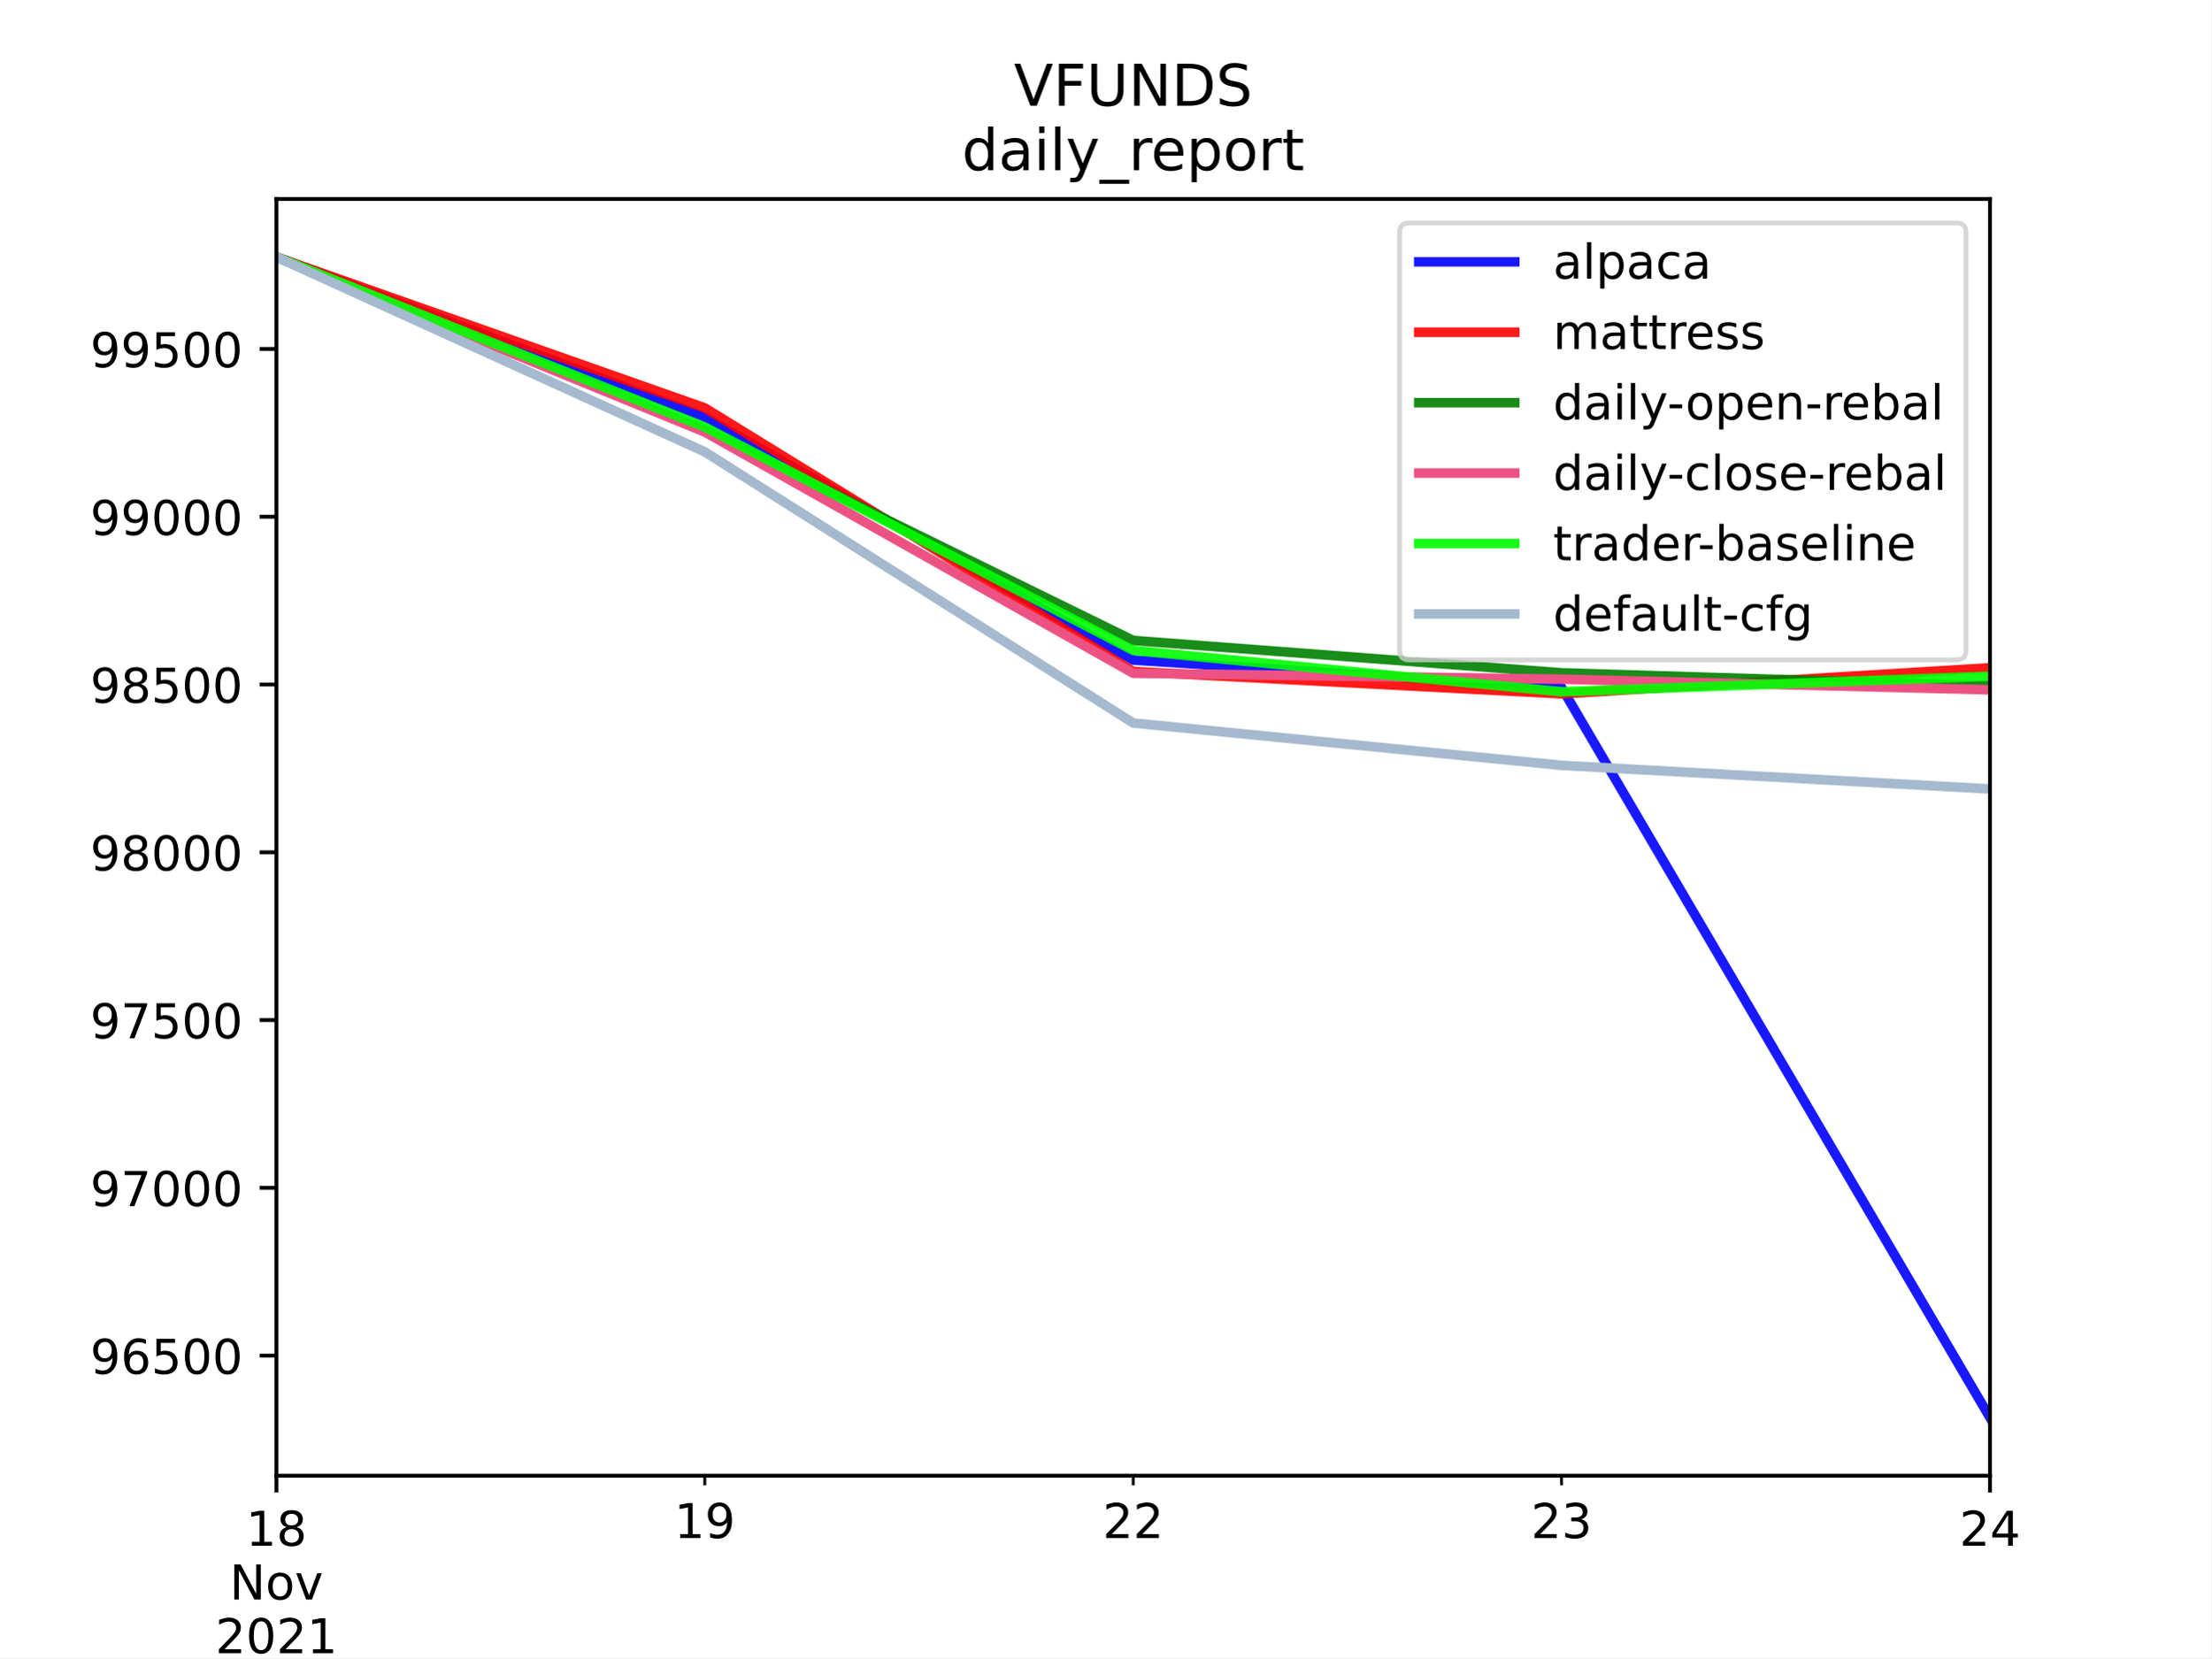
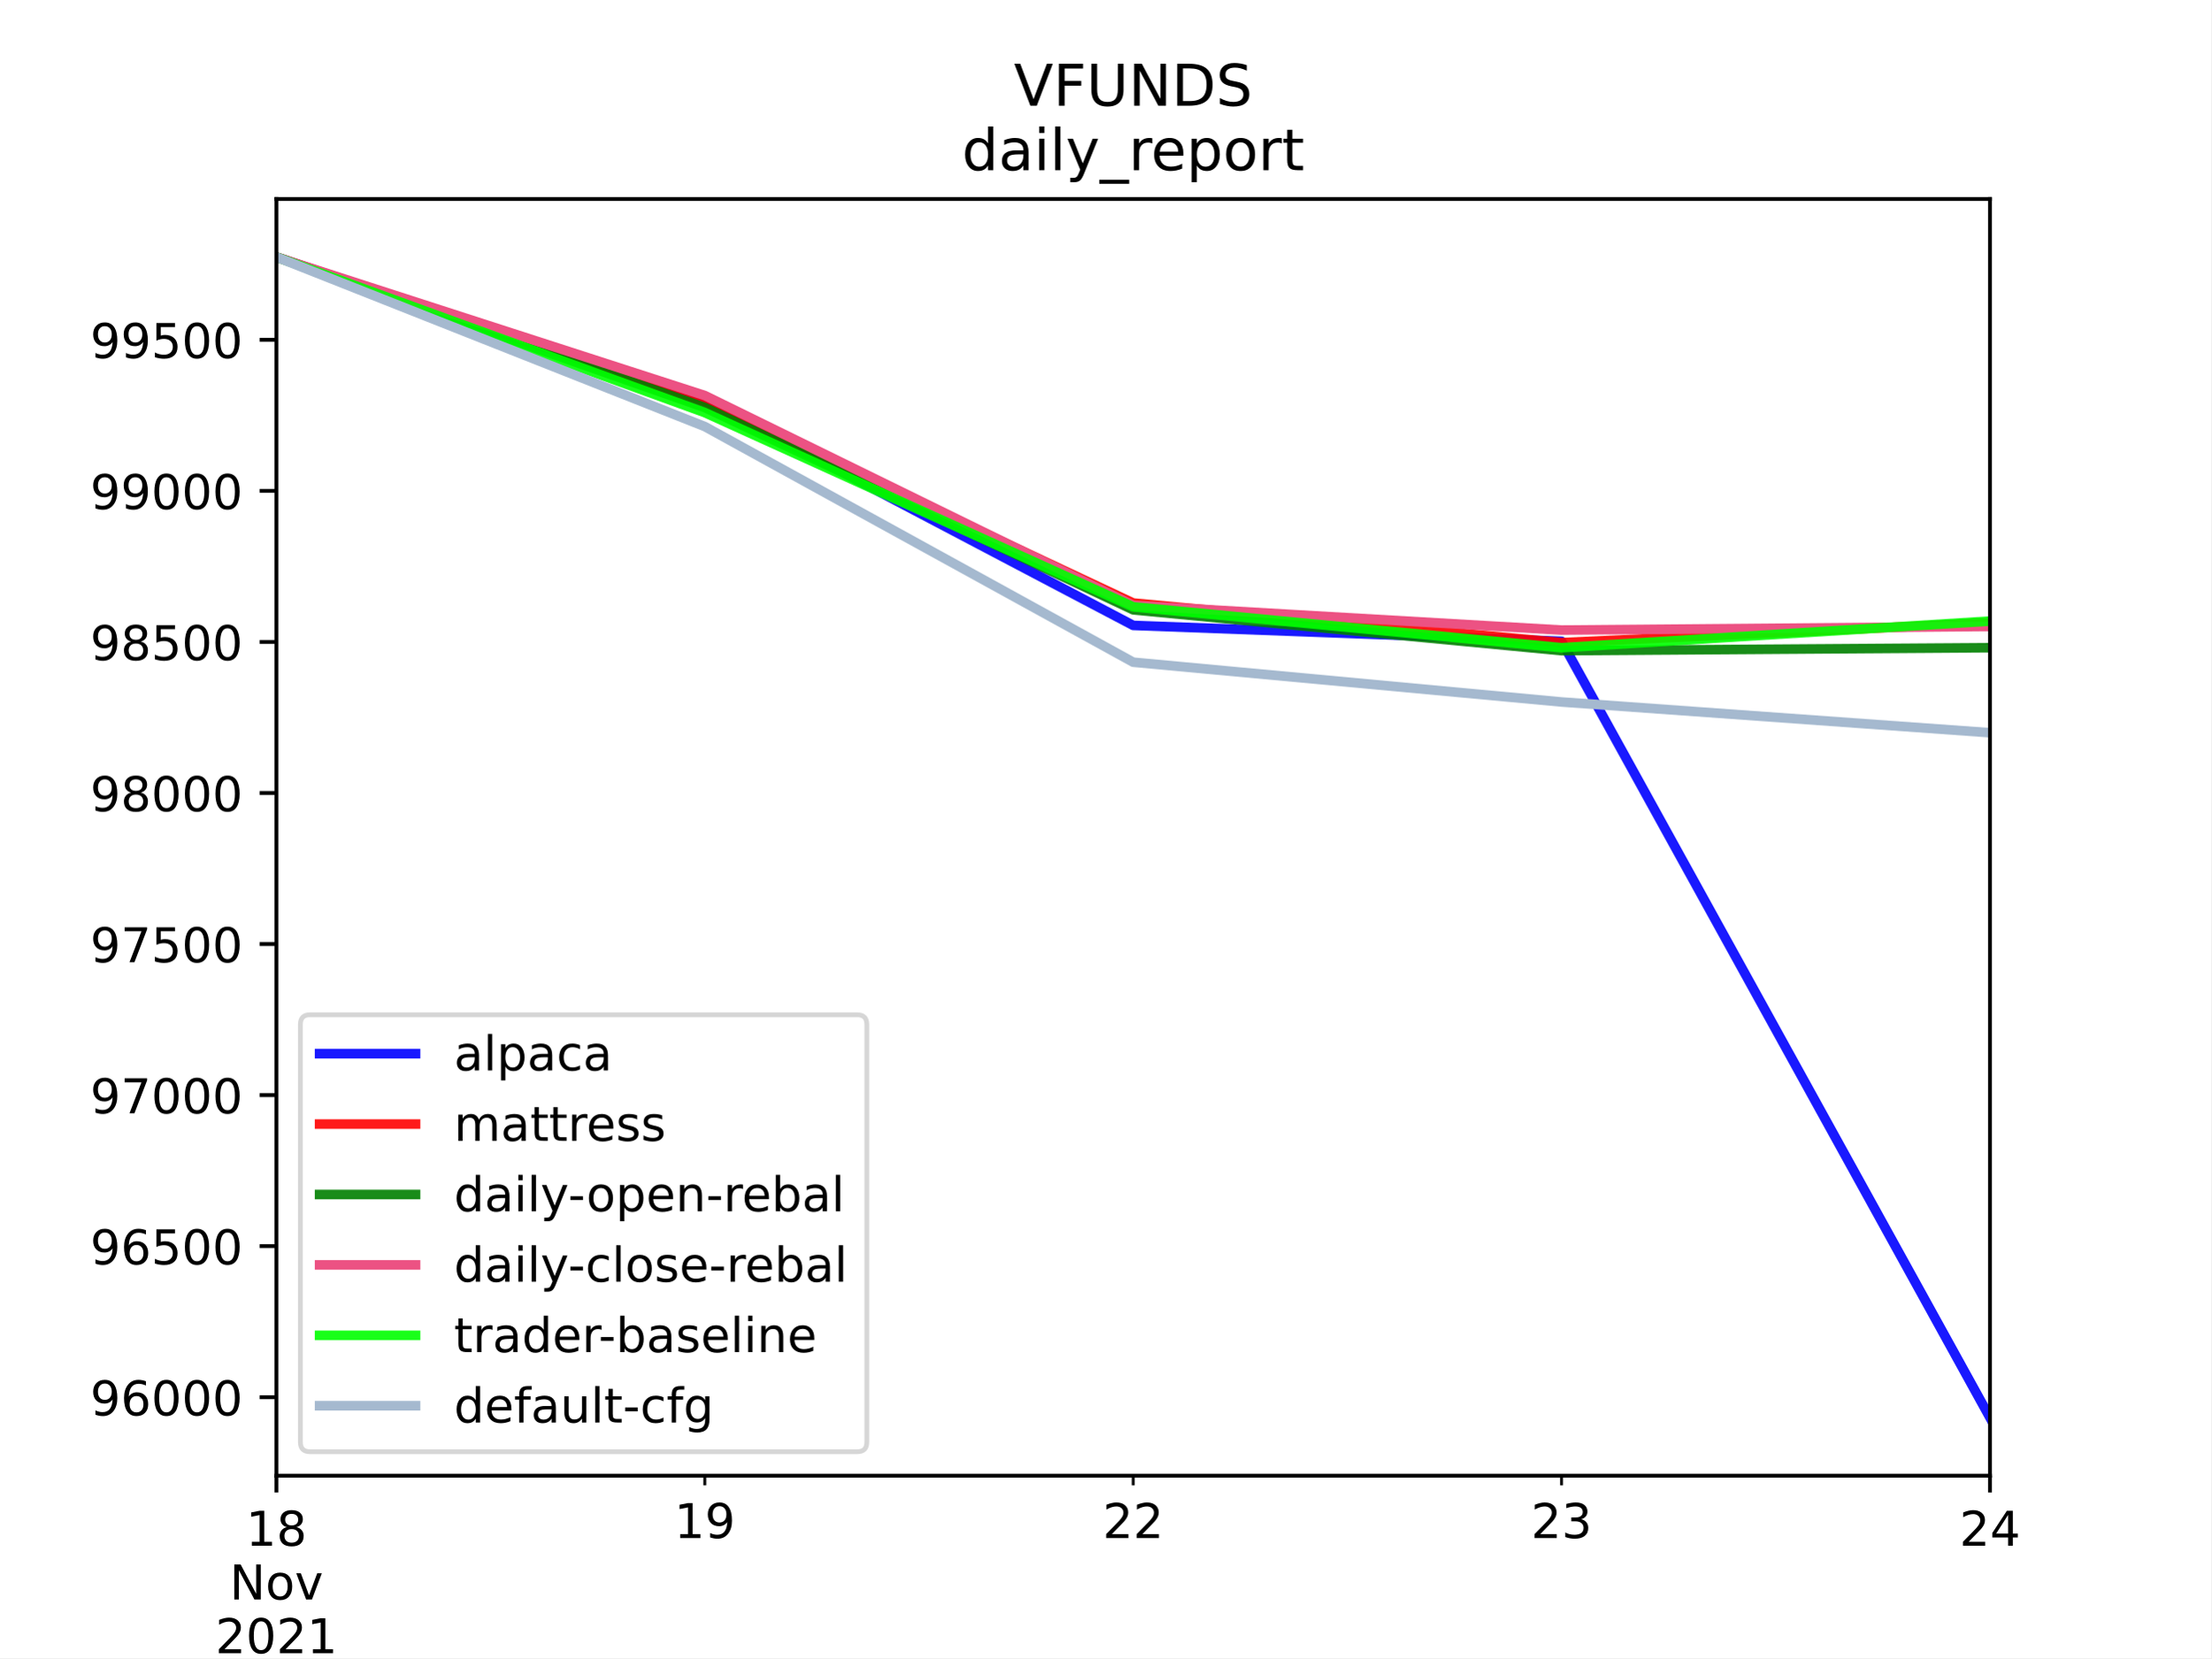
<svg xmlns="http://www.w3.org/2000/svg" xmlns:xlink="http://www.w3.org/1999/xlink" height="345.6pt" version="1.1" viewBox="0 0 460.8 345.6" width="460.8pt">
  <defs>
    <style type="text/css">*{stroke-linecap:butt;stroke-linejoin:round;}</style>
  </defs>
  <g id="figure_1">
    <g id="patch_1">
      <path d="M 0 345.6  L 460.8 345.6  L 460.8 0  L 0 0  z " style="fill:#ffffff;" />
    </g>
    <g id="axes_1">
      <g id="patch_2">
        <path d="M 57.6 307.584  L 414.72 307.584  L 414.72 41.472  L 57.6 41.472  z " style="fill:#ffffff;" />
      </g>
      <g id="matplotlib.axis_1">
        <g id="xtick_1">
          <g id="line2d_1">
            <defs>
-               <path d="M 0 0  L 0 3.5  " id="md83b9f3870" style="stroke:#000000;stroke-width:0.8;" />
-             </defs>
-             <g>
-               <use style="stroke:#000000;stroke-width:0.8;" x="57.6" xlink:href="#md83b9f3870" y="307.584" />
+               <path d="M 0 0  L 0 3.5  " id="m20bbe6a590" style="stroke:#000000;stroke-width:0.8;" />
+             </defs>
+             <g>
+               <use style="stroke:#000000;stroke-width:0.8;" x="57.6" xlink:href="#m20bbe6a590" y="307.584" />
            </g>
          </g>
          <g id="text_1">
            <g transform="translate(51.2375 322.1824)scale(0.1 -0.1)">
              <defs>
                <path d="M 794 531  L 1825 531  L 1825 4091  L 703 3866  L 703 4441  L 1819 4666  L 2450 4666  L 2450 531  L 3481 531  L 3481 0  L 794 0  L 794 531  z " id="DejaVuSans-31" transform="scale(0.015625)" />
                <path d="M 2034 2216  Q 1584 2216 1326 1975  Q 1069 1734 1069 1313  Q 1069 891 1326 650  Q 1584 409 2034 409  Q 2484 409 2743 651  Q 3003 894 3003 1313  Q 3003 1734 2745 1975  Q 2488 2216 2034 2216  z M 1403 2484  Q 997 2584 770 2862  Q 544 3141 544 3541  Q 544 4100 942 4425  Q 1341 4750 2034 4750  Q 2731 4750 3128 4425  Q 3525 4100 3525 3541  Q 3525 3141 3298 2862  Q 3072 2584 2669 2484  Q 3125 2378 3379 2068  Q 3634 1759 3634 1313  Q 3634 634 3220 271  Q 2806 -91 2034 -91  Q 1263 -91 848 271  Q 434 634 434 1313  Q 434 1759 690 2068  Q 947 2378 1403 2484  z M 1172 3481  Q 1172 3119 1398 2916  Q 1625 2713 2034 2713  Q 2441 2713 2670 2916  Q 2900 3119 2900 3481  Q 2900 3844 2670 4047  Q 2441 4250 2034 4250  Q 1625 4250 1398 4047  Q 1172 3844 1172 3481  z " id="DejaVuSans-38" transform="scale(0.015625)" />
              </defs>
              <use xlink:href="#DejaVuSans-31" />
              <use x="63.623" xlink:href="#DejaVuSans-38" />
            </g>
            <g transform="translate(47.84063 333.3802)scale(0.1 -0.1)">
              <defs>
                <path d="M 628 4666  L 1478 4666  L 3547 763  L 3547 4666  L 4159 4666  L 4159 0  L 3309 0  L 1241 3903  L 1241 0  L 628 0  L 628 4666  z " id="DejaVuSans-4e" transform="scale(0.015625)" />
                <path d="M 1959 3097  Q 1497 3097 1228 2736  Q 959 2375 959 1747  Q 959 1119 1226 758  Q 1494 397 1959 397  Q 2419 397 2687 759  Q 2956 1122 2956 1747  Q 2956 2369 2687 2733  Q 2419 3097 1959 3097  z M 1959 3584  Q 2709 3584 3137 3096  Q 3566 2609 3566 1747  Q 3566 888 3137 398  Q 2709 -91 1959 -91  Q 1206 -91 779 398  Q 353 888 353 1747  Q 353 2609 779 3096  Q 1206 3584 1959 3584  z " id="DejaVuSans-6f" transform="scale(0.015625)" />
                <path d="M 191 3500  L 800 3500  L 1894 563  L 2988 3500  L 3597 3500  L 2284 0  L 1503 0  L 191 3500  z " id="DejaVuSans-76" transform="scale(0.015625)" />
              </defs>
              <use xlink:href="#DejaVuSans-4e" />
              <use x="74.805" xlink:href="#DejaVuSans-6f" />
              <use x="135.986" xlink:href="#DejaVuSans-76" />
            </g>
            <g transform="translate(44.875 344.5781)scale(0.1 -0.1)">
              <defs>
                <path d="M 1228 531  L 3431 531  L 3431 0  L 469 0  L 469 531  Q 828 903 1448 1529  Q 2069 2156 2228 2338  Q 2531 2678 2651 2914  Q 2772 3150 2772 3378  Q 2772 3750 2511 3984  Q 2250 4219 1831 4219  Q 1534 4219 1204 4116  Q 875 4013 500 3803  L 500 4441  Q 881 4594 1212 4672  Q 1544 4750 1819 4750  Q 2544 4750 2975 4387  Q 3406 4025 3406 3419  Q 3406 3131 3298 2873  Q 3191 2616 2906 2266  Q 2828 2175 2409 1742  Q 1991 1309 1228 531  z " id="DejaVuSans-32" transform="scale(0.015625)" />
                <path d="M 2034 4250  Q 1547 4250 1301 3770  Q 1056 3291 1056 2328  Q 1056 1369 1301 889  Q 1547 409 2034 409  Q 2525 409 2770 889  Q 3016 1369 3016 2328  Q 3016 3291 2770 3770  Q 2525 4250 2034 4250  z M 2034 4750  Q 2819 4750 3233 4129  Q 3647 3509 3647 2328  Q 3647 1150 3233 529  Q 2819 -91 2034 -91  Q 1250 -91 836 529  Q 422 1150 422 2328  Q 422 3509 836 4129  Q 1250 4750 2034 4750  z " id="DejaVuSans-30" transform="scale(0.015625)" />
              </defs>
              <use xlink:href="#DejaVuSans-32" />
              <use x="63.623" xlink:href="#DejaVuSans-30" />
              <use x="127.246" xlink:href="#DejaVuSans-32" />
              <use x="190.869" xlink:href="#DejaVuSans-31" />
            </g>
          </g>
        </g>
        <g id="xtick_2">
          <g id="line2d_2">
            <g>
-               <use style="stroke:#000000;stroke-width:0.8;" x="414.72" xlink:href="#md83b9f3870" y="307.584" />
+               <use style="stroke:#000000;stroke-width:0.8;" x="414.72" xlink:href="#m20bbe6a590" y="307.584" />
            </g>
          </g>
          <g id="text_2">
            <g transform="translate(408.3575 322.1824)scale(0.1 -0.1)">
              <defs>
                <path d="M 2419 4116  L 825 1625  L 2419 1625  L 2419 4116  z M 2253 4666  L 3047 4666  L 3047 1625  L 3713 1625  L 3713 1100  L 3047 1100  L 3047 0  L 2419 0  L 2419 1100  L 313 1100  L 313 1709  L 2253 4666  z " id="DejaVuSans-34" transform="scale(0.015625)" />
              </defs>
              <use xlink:href="#DejaVuSans-32" />
              <use x="63.623" xlink:href="#DejaVuSans-34" />
            </g>
          </g>
        </g>
        <g id="xtick_3">
          <g id="line2d_3">
            <defs>
-               <path d="M 0 0  L 0 2  " id="m22af626f39" style="stroke:#000000;stroke-width:0.6;" />
-             </defs>
-             <g>
-               <use style="stroke:#000000;stroke-width:0.6;" x="146.88" xlink:href="#m22af626f39" y="307.584" />
+               <path d="M 0 0  L 0 2  " id="mf830e734f9" style="stroke:#000000;stroke-width:0.6;" />
+             </defs>
+             <g>
+               <use style="stroke:#000000;stroke-width:0.6;" x="146.88" xlink:href="#mf830e734f9" y="307.584" />
            </g>
          </g>
          <g id="text_3">
            <g transform="translate(140.5175 320.5824)scale(0.1 -0.1)">
              <defs>
                <path d="M 703 97  L 703 672  Q 941 559 1184 500  Q 1428 441 1663 441  Q 2288 441 2617 861  Q 2947 1281 2994 2138  Q 2813 1869 2534 1725  Q 2256 1581 1919 1581  Q 1219 1581 811 2004  Q 403 2428 403 3163  Q 403 3881 828 4315  Q 1253 4750 1959 4750  Q 2769 4750 3195 4129  Q 3622 3509 3622 2328  Q 3622 1225 3098 567  Q 2575 -91 1691 -91  Q 1453 -91 1209 -44  Q 966 3 703 97  z M 1959 2075  Q 2384 2075 2632 2365  Q 2881 2656 2881 3163  Q 2881 3666 2632 3958  Q 2384 4250 1959 4250  Q 1534 4250 1286 3958  Q 1038 3666 1038 3163  Q 1038 2656 1286 2365  Q 1534 2075 1959 2075  z " id="DejaVuSans-39" transform="scale(0.015625)" />
              </defs>
              <use xlink:href="#DejaVuSans-31" />
              <use x="63.623" xlink:href="#DejaVuSans-39" />
            </g>
          </g>
        </g>
        <g id="xtick_4">
          <g id="line2d_4">
            <g>
-               <use style="stroke:#000000;stroke-width:0.6;" x="236.16" xlink:href="#m22af626f39" y="307.584" />
+               <use style="stroke:#000000;stroke-width:0.6;" x="236.16" xlink:href="#mf830e734f9" y="307.584" />
            </g>
          </g>
          <g id="text_4">
            <g transform="translate(229.7975 320.5824)scale(0.1 -0.1)">
              <use xlink:href="#DejaVuSans-32" />
              <use x="63.623" xlink:href="#DejaVuSans-32" />
            </g>
          </g>
        </g>
        <g id="xtick_5">
          <g id="line2d_5">
            <g>
-               <use style="stroke:#000000;stroke-width:0.6;" x="325.44" xlink:href="#m22af626f39" y="307.584" />
+               <use style="stroke:#000000;stroke-width:0.6;" x="325.44" xlink:href="#mf830e734f9" y="307.584" />
            </g>
          </g>
          <g id="text_5">
            <g transform="translate(319.0775 320.5824)scale(0.1 -0.1)">
              <defs>
                <path d="M 2597 2516  Q 3050 2419 3304 2112  Q 3559 1806 3559 1356  Q 3559 666 3084 287  Q 2609 -91 1734 -91  Q 1441 -91 1130 -33  Q 819 25 488 141  L 488 750  Q 750 597 1062 519  Q 1375 441 1716 441  Q 2309 441 2620 675  Q 2931 909 2931 1356  Q 2931 1769 2642 2001  Q 2353 2234 1838 2234  L 1294 2234  L 1294 2753  L 1863 2753  Q 2328 2753 2575 2939  Q 2822 3125 2822 3475  Q 2822 3834 2567 4026  Q 2313 4219 1838 4219  Q 1578 4219 1281 4162  Q 984 4106 628 3988  L 628 4550  Q 988 4650 1302 4700  Q 1616 4750 1894 4750  Q 2613 4750 3031 4423  Q 3450 4097 3450 3541  Q 3450 3153 3228 2886  Q 3006 2619 2597 2516  z " id="DejaVuSans-33" transform="scale(0.015625)" />
              </defs>
              <use xlink:href="#DejaVuSans-32" />
              <use x="63.623" xlink:href="#DejaVuSans-33" />
            </g>
          </g>
        </g>
        <g id="text_6">
          <g transform="translate(224.885 358.2562)scale(0.1 -0.1)">
            <defs>
              <path d="M 2906 2969  L 2906 4863  L 3481 4863  L 3481 0  L 2906 0  L 2906 525  Q 2725 213 2448 61  Q 2172 -91 1784 -91  Q 1150 -91 751 415  Q 353 922 353 1747  Q 353 2572 751 3078  Q 1150 3584 1784 3584  Q 2172 3584 2448 3432  Q 2725 3281 2906 2969  z M 947 1747  Q 947 1113 1208 752  Q 1469 391 1925 391  Q 2381 391 2643 752  Q 2906 1113 2906 1747  Q 2906 2381 2643 2742  Q 2381 3103 1925 3103  Q 1469 3103 1208 2742  Q 947 2381 947 1747  z " id="DejaVuSans-64" transform="scale(0.015625)" />
              <path d="M 2194 1759  Q 1497 1759 1228 1600  Q 959 1441 959 1056  Q 959 750 1161 570  Q 1363 391 1709 391  Q 2188 391 2477 730  Q 2766 1069 2766 1631  L 2766 1759  L 2194 1759  z M 3341 1997  L 3341 0  L 2766 0  L 2766 531  Q 2569 213 2275 61  Q 1981 -91 1556 -91  Q 1019 -91 701 211  Q 384 513 384 1019  Q 384 1609 779 1909  Q 1175 2209 1959 2209  L 2766 2209  L 2766 2266  Q 2766 2663 2505 2880  Q 2244 3097 1772 3097  Q 1472 3097 1187 3025  Q 903 2953 641 2809  L 641 3341  Q 956 3463 1253 3523  Q 1550 3584 1831 3584  Q 2591 3584 2966 3190  Q 3341 2797 3341 1997  z " id="DejaVuSans-61" transform="scale(0.015625)" />
              <path d="M 1172 4494  L 1172 3500  L 2356 3500  L 2356 3053  L 1172 3053  L 1172 1153  Q 1172 725 1289 603  Q 1406 481 1766 481  L 2356 481  L 2356 0  L 1766 0  Q 1100 0 847 248  Q 594 497 594 1153  L 594 3053  L 172 3053  L 172 3500  L 594 3500  L 594 4494  L 1172 4494  z " id="DejaVuSans-74" transform="scale(0.015625)" />
              <path d="M 3597 1894  L 3597 1613  L 953 1613  Q 991 1019 1311 708  Q 1631 397 2203 397  Q 2534 397 2845 478  Q 3156 559 3463 722  L 3463 178  Q 3153 47 2828 -22  Q 2503 -91 2169 -91  Q 1331 -91 842 396  Q 353 884 353 1716  Q 353 2575 817 3079  Q 1281 3584 2069 3584  Q 2775 3584 3186 3129  Q 3597 2675 3597 1894  z M 3022 2063  Q 3016 2534 2758 2815  Q 2500 3097 2075 3097  Q 1594 3097 1305 2825  Q 1016 2553 972 2059  L 3022 2063  z " id="DejaVuSans-65" transform="scale(0.015625)" />
            </defs>
            <use xlink:href="#DejaVuSans-64" />
            <use x="63.477" xlink:href="#DejaVuSans-61" />
            <use x="124.756" xlink:href="#DejaVuSans-74" />
            <use x="163.965" xlink:href="#DejaVuSans-65" />
          </g>
        </g>
      </g>
      <g id="matplotlib.axis_2">
        <g id="ytick_1">
          <g id="line2d_6">
            <defs>
-               <path d="M 0 0  L -3.5 0  " id="m994fbf8217" style="stroke:#000000;stroke-width:0.8;" />
-             </defs>
-             <g>
-               <use style="stroke:#000000;stroke-width:0.8;" x="57.6" xlink:href="#m994fbf8217" y="282.554" />
+               <path d="M 0 0  L -3.5 0  " id="me8656fc154" style="stroke:#000000;stroke-width:0.8;" />
+             </defs>
+             <g>
+               <use style="stroke:#000000;stroke-width:0.8;" x="57.6" xlink:href="#me8656fc154" y="291.225" />
            </g>
          </g>
          <g id="text_7">
-             <g transform="translate(18.7875 286.3533)scale(0.1 -0.1)">
+             <g transform="translate(18.7875 295.0246)scale(0.1 -0.1)">
              <defs>
                <path d="M 2113 2584  Q 1688 2584 1439 2293  Q 1191 2003 1191 1497  Q 1191 994 1439 701  Q 1688 409 2113 409  Q 2538 409 2786 701  Q 3034 994 3034 1497  Q 3034 2003 2786 2293  Q 2538 2584 2113 2584  z M 3366 4563  L 3366 3988  Q 3128 4100 2886 4159  Q 2644 4219 2406 4219  Q 1781 4219 1451 3797  Q 1122 3375 1075 2522  Q 1259 2794 1537 2939  Q 1816 3084 2150 3084  Q 2853 3084 3261 2657  Q 3669 2231 3669 1497  Q 3669 778 3244 343  Q 2819 -91 2113 -91  Q 1303 -91 875 529  Q 447 1150 447 2328  Q 447 3434 972 4092  Q 1497 4750 2381 4750  Q 2619 4750 2861 4703  Q 3103 4656 3366 4563  z " id="DejaVuSans-36" transform="scale(0.015625)" />
+               </defs>
+               <use xlink:href="#DejaVuSans-39" />
+               <use x="63.623" xlink:href="#DejaVuSans-36" />
+               <use x="127.246" xlink:href="#DejaVuSans-30" />
+               <use x="190.869" xlink:href="#DejaVuSans-30" />
+               <use x="254.492" xlink:href="#DejaVuSans-30" />
+             </g>
+           </g>
+         </g>
+         <g id="ytick_2">
+           <g id="line2d_7">
+             <g>
+               <use style="stroke:#000000;stroke-width:0.8;" x="57.6" xlink:href="#me8656fc154" y="259.739" />
+             </g>
+           </g>
+           <g id="text_8">
+             <g transform="translate(18.7875 263.5381)scale(0.1 -0.1)">
+               <defs>
                <path d="M 691 4666  L 3169 4666  L 3169 4134  L 1269 4134  L 1269 2991  Q 1406 3038 1543 3061  Q 1681 3084 1819 3084  Q 2600 3084 3056 2656  Q 3513 2228 3513 1497  Q 3513 744 3044 326  Q 2575 -91 1722 -91  Q 1428 -91 1123 -41  Q 819 9 494 109  L 494 744  Q 775 591 1075 516  Q 1375 441 1709 441  Q 2250 441 2565 725  Q 2881 1009 2881 1497  Q 2881 1984 2565 2268  Q 2250 2553 1709 2553  Q 1456 2553 1204 2497  Q 953 2441 691 2322  L 691 4666  z " id="DejaVuSans-35" transform="scale(0.015625)" />
              </defs>
              <use xlink:href="#DejaVuSans-39" />
              <use x="63.623" xlink:href="#DejaVuSans-36" />
              <use x="127.246" xlink:href="#DejaVuSans-35" />
              <use x="190.869" xlink:href="#DejaVuSans-30" />
              <use x="254.492" xlink:href="#DejaVuSans-30" />
            </g>
          </g>
        </g>
-         <g id="ytick_2">
-           <g id="line2d_7">
-             <g>
-               <use style="stroke:#000000;stroke-width:0.8;" x="57.6" xlink:href="#m994fbf8217" y="247.583" />
-             </g>
-           </g>
-           <g id="text_8">
-             <g transform="translate(18.7875 251.3825)scale(0.1 -0.1)">
+         <g id="ytick_3">
+           <g id="line2d_8">
+             <g>
+               <use style="stroke:#000000;stroke-width:0.8;" x="57.6" xlink:href="#me8656fc154" y="228.252" />
+             </g>
+           </g>
+           <g id="text_9">
+             <g transform="translate(18.7875 232.0516)scale(0.1 -0.1)">
              <defs>
                <path d="M 525 4666  L 3525 4666  L 3525 4397  L 1831 0  L 1172 0  L 2766 4134  L 525 4134  L 525 4666  z " id="DejaVuSans-37" transform="scale(0.015625)" />
              </defs>
              <use xlink:href="#DejaVuSans-39" />
              <use x="63.623" xlink:href="#DejaVuSans-37" />
              <use x="127.246" xlink:href="#DejaVuSans-30" />
              <use x="190.869" xlink:href="#DejaVuSans-30" />
              <use x="254.492" xlink:href="#DejaVuSans-30" />
            </g>
          </g>
        </g>
-         <g id="ytick_3">
-           <g id="line2d_8">
-             <g>
-               <use style="stroke:#000000;stroke-width:0.8;" x="57.6" xlink:href="#m994fbf8217" y="212.612" />
-             </g>
-           </g>
-           <g id="text_9">
-             <g transform="translate(18.7875 216.4116)scale(0.1 -0.1)">
+         <g id="ytick_4">
+           <g id="line2d_9">
+             <g>
+               <use style="stroke:#000000;stroke-width:0.8;" x="57.6" xlink:href="#me8656fc154" y="196.766" />
+             </g>
+           </g>
+           <g id="text_10">
+             <g transform="translate(18.7875 200.5651)scale(0.1 -0.1)">
              <use xlink:href="#DejaVuSans-39" />
              <use x="63.623" xlink:href="#DejaVuSans-37" />
              <use x="127.246" xlink:href="#DejaVuSans-35" />
              <use x="190.869" xlink:href="#DejaVuSans-30" />
              <use x="254.492" xlink:href="#DejaVuSans-30" />
            </g>
          </g>
        </g>
-         <g id="ytick_4">
-           <g id="line2d_9">
-             <g>
-               <use style="stroke:#000000;stroke-width:0.8;" x="57.6" xlink:href="#m994fbf8217" y="177.642" />
-             </g>
-           </g>
-           <g id="text_10">
-             <g transform="translate(18.7875 181.4407)scale(0.1 -0.1)">
+         <g id="ytick_5">
+           <g id="line2d_10">
+             <g>
+               <use style="stroke:#000000;stroke-width:0.8;" x="57.6" xlink:href="#me8656fc154" y="165.279" />
+             </g>
+           </g>
+           <g id="text_11">
+             <g transform="translate(18.7875 169.0786)scale(0.1 -0.1)">
              <use xlink:href="#DejaVuSans-39" />
              <use x="63.623" xlink:href="#DejaVuSans-38" />
              <use x="127.246" xlink:href="#DejaVuSans-30" />
              <use x="190.869" xlink:href="#DejaVuSans-30" />
              <use x="254.492" xlink:href="#DejaVuSans-30" />
            </g>
          </g>
        </g>
-         <g id="ytick_5">
-           <g id="line2d_10">
-             <g>
-               <use style="stroke:#000000;stroke-width:0.8;" x="57.6" xlink:href="#m994fbf8217" y="142.671" />
-             </g>
-           </g>
-           <g id="text_11">
-             <g transform="translate(18.7875 146.4699)scale(0.1 -0.1)">
+         <g id="ytick_6">
+           <g id="line2d_11">
+             <g>
+               <use style="stroke:#000000;stroke-width:0.8;" x="57.6" xlink:href="#me8656fc154" y="133.793" />
+             </g>
+           </g>
+           <g id="text_12">
+             <g transform="translate(18.7875 137.5921)scale(0.1 -0.1)">
              <use xlink:href="#DejaVuSans-39" />
              <use x="63.623" xlink:href="#DejaVuSans-38" />
              <use x="127.246" xlink:href="#DejaVuSans-35" />
              <use x="190.869" xlink:href="#DejaVuSans-30" />
              <use x="254.492" xlink:href="#DejaVuSans-30" />
            </g>
          </g>
        </g>
-         <g id="ytick_6">
-           <g id="line2d_11">
-             <g>
-               <use style="stroke:#000000;stroke-width:0.8;" x="57.6" xlink:href="#m994fbf8217" y="107.7" />
-             </g>
-           </g>
-           <g id="text_12">
-             <g transform="translate(18.7875 111.499)scale(0.1 -0.1)">
+         <g id="ytick_7">
+           <g id="line2d_12">
+             <g>
+               <use style="stroke:#000000;stroke-width:0.8;" x="57.6" xlink:href="#me8656fc154" y="102.306" />
+             </g>
+           </g>
+           <g id="text_13">
+             <g transform="translate(18.7875 106.1056)scale(0.1 -0.1)">
              <use xlink:href="#DejaVuSans-39" />
              <use x="63.623" xlink:href="#DejaVuSans-39" />
              <use x="127.246" xlink:href="#DejaVuSans-30" />
              <use x="190.869" xlink:href="#DejaVuSans-30" />
              <use x="254.492" xlink:href="#DejaVuSans-30" />
            </g>
          </g>
        </g>
-         <g id="ytick_7">
-           <g id="line2d_12">
-             <g>
-               <use style="stroke:#000000;stroke-width:0.8;" x="57.6" xlink:href="#m994fbf8217" y="72.729" />
-             </g>
-           </g>
-           <g id="text_13">
-             <g transform="translate(18.7875 76.52817)scale(0.1 -0.1)">
+         <g id="ytick_8">
+           <g id="line2d_13">
+             <g>
+               <use style="stroke:#000000;stroke-width:0.8;" x="57.6" xlink:href="#me8656fc154" y="70.82" />
+             </g>
+           </g>
+           <g id="text_14">
+             <g transform="translate(18.7875 74.61906)scale(0.1 -0.1)">
              <use xlink:href="#DejaVuSans-39" />
              <use x="63.623" xlink:href="#DejaVuSans-39" />
              <use x="127.246" xlink:href="#DejaVuSans-35" />
              <use x="190.869" xlink:href="#DejaVuSans-30" />
              <use x="254.492" xlink:href="#DejaVuSans-30" />
            </g>
          </g>
        </g>
      </g>
-       <g id="line2d_13">
-         <path clip-path="url(#p9d204b31ef)" d="M 57.6 53.568  L 146.88 86.902  L 236.16 137.582  L 325.44 143.291  L 414.72 295.488  " style="fill:none;stroke:#0000ff;stroke-linecap:square;stroke-opacity:0.9;stroke-width:2;" />
-       </g>
      <g id="line2d_14">
-         <path clip-path="url(#p9d204b31ef)" d="M 57.6 53.568  L 146.88 85.019  L 236.16 139.962  L 325.44 144.615  L 414.72 139.184  " style="fill:none;stroke:#ff0000;stroke-linecap:square;stroke-opacity:0.9;stroke-width:2;" />
+         <path clip-path="url(#p1b09cd65f8)" d="M 57.6 53.568  L 146.88 83.382  L 236.16 130.35  L 325.44 133.664  L 414.72 295.488  " style="fill:none;stroke:#0000ff;stroke-linecap:square;stroke-opacity:0.9;stroke-width:2;" />
      </g>
      <g id="line2d_15">
-         <path clip-path="url(#p9d204b31ef)" d="M 57.6 53.568  L 146.88 89.716  L 236.16 133.49  L 325.44 140.241  L 414.72 142.96  " style="fill:none;stroke:#008000;stroke-linecap:square;stroke-opacity:0.9;stroke-width:2;" />
+         <path clip-path="url(#p1b09cd65f8)" d="M 57.6 53.568  L 146.88 83.744  L 236.16 125.687  L 325.44 133.937  L 414.72 129.806  " style="fill:none;stroke:#ff0000;stroke-linecap:square;stroke-opacity:0.9;stroke-width:2;" />
      </g>
      <g id="line2d_16">
-         <path clip-path="url(#p9d204b31ef)" d="M 57.6 53.568  L 146.88 90.042  L 236.16 140.317  L 325.44 141.564  L 414.72 143.775  " style="fill:none;stroke:#ec5283;stroke-linecap:square;stroke-width:2;" />
+         <path clip-path="url(#p1b09cd65f8)" d="M 57.6 53.568  L 146.88 84.936  L 236.16 127.107  L 325.44 135.615  L 414.72 134.995  " style="fill:none;stroke:#008000;stroke-linecap:square;stroke-opacity:0.9;stroke-width:2;" />
      </g>
      <g id="line2d_17">
-         <path clip-path="url(#p9d204b31ef)" d="M 57.6 53.568  L 146.88 88.994  L 236.16 135.566  L 325.44 144.187  L 414.72 140.941  " style="fill:none;stroke:#00ff00;stroke-linecap:square;stroke-opacity:0.9;stroke-width:2;" />
+         <path clip-path="url(#p1b09cd65f8)" d="M 57.6 53.568  L 146.88 82.436  L 236.16 126.168  L 325.44 131.324  L 414.72 130.567  " style="fill:none;stroke:#ec5283;stroke-linecap:square;stroke-width:2;" />
      </g>
      <g id="line2d_18">
-         <path clip-path="url(#p9d204b31ef)" d="M 57.6 53.568  L 146.88 94.182  L 236.16 150.695  L 325.44 159.523  L 414.72 164.447  " style="fill:none;stroke:#a5b9cf;stroke-linecap:square;stroke-width:2;" />
+         <path clip-path="url(#p1b09cd65f8)" d="M 57.6 53.568  L 146.88 85.996  L 236.16 126.48  L 325.44 134.997  L 414.72 129.447  " style="fill:none;stroke:#00ff00;stroke-linecap:square;stroke-opacity:0.9;stroke-width:2;" />
+       </g>
+       <g id="line2d_19">
+         <path clip-path="url(#p1b09cd65f8)" d="M 57.6 53.568  L 146.88 88.901  L 236.16 138.019  L 325.44 146.314  L 414.72 152.72  " style="fill:none;stroke:#a5b9cf;stroke-linecap:square;stroke-width:2;" />
      </g>
      <g id="patch_3">
        <path d="M 57.6 307.584  L 57.6 41.472  " style="fill:none;stroke:#000000;stroke-linecap:square;stroke-linejoin:miter;stroke-width:0.8;" />
      </g>
      <g id="patch_4">
        <path d="M 414.72 307.584  L 414.72 41.472  " style="fill:none;stroke:#000000;stroke-linecap:square;stroke-linejoin:miter;stroke-width:0.8;" />
      </g>
      <g id="patch_5">
        <path d="M 57.6 307.584  L 414.72 307.584  " style="fill:none;stroke:#000000;stroke-linecap:square;stroke-linejoin:miter;stroke-width:0.8;" />
      </g>
      <g id="patch_6">
        <path d="M 57.6 41.472  L 414.72 41.472  " style="fill:none;stroke:#000000;stroke-linecap:square;stroke-linejoin:miter;stroke-width:0.8;" />
      </g>
-       <g id="text_14">
+       <g id="text_15">
        <g transform="translate(211.2956 22.03462)scale(0.12 -0.12)">
          <defs>
            <path d="M 1831 0  L 50 4666  L 709 4666  L 2188 738  L 3669 4666  L 4325 4666  L 2547 0  L 1831 0  z " id="DejaVuSans-56" transform="scale(0.015625)" />
            <path d="M 628 4666  L 3309 4666  L 3309 4134  L 1259 4134  L 1259 2759  L 3109 2759  L 3109 2228  L 1259 2228  L 1259 0  L 628 0  L 628 4666  z " id="DejaVuSans-46" transform="scale(0.015625)" />
            <path d="M 556 4666  L 1191 4666  L 1191 1831  Q 1191 1081 1462 751  Q 1734 422 2344 422  Q 2950 422 3222 751  Q 3494 1081 3494 1831  L 3494 4666  L 4128 4666  L 4128 1753  Q 4128 841 3676 375  Q 3225 -91 2344 -91  Q 1459 -91 1007 375  Q 556 841 556 1753  L 556 4666  z " id="DejaVuSans-55" transform="scale(0.015625)" />
            <path d="M 1259 4147  L 1259 519  L 2022 519  Q 2988 519 3436 956  Q 3884 1394 3884 2338  Q 3884 3275 3436 3711  Q 2988 4147 2022 4147  L 1259 4147  z M 628 4666  L 1925 4666  Q 3281 4666 3915 4102  Q 4550 3538 4550 2338  Q 4550 1131 3912 565  Q 3275 0 1925 0  L 628 0  L 628 4666  z " id="DejaVuSans-44" transform="scale(0.015625)" />
            <path d="M 3425 4513  L 3425 3897  Q 3066 4069 2747 4153  Q 2428 4238 2131 4238  Q 1616 4238 1336 4038  Q 1056 3838 1056 3469  Q 1056 3159 1242 3001  Q 1428 2844 1947 2747  L 2328 2669  Q 3034 2534 3370 2195  Q 3706 1856 3706 1288  Q 3706 609 3251 259  Q 2797 -91 1919 -91  Q 1588 -91 1214 -16  Q 841 59 441 206  L 441 856  Q 825 641 1194 531  Q 1563 422 1919 422  Q 2459 422 2753 634  Q 3047 847 3047 1241  Q 3047 1584 2836 1778  Q 2625 1972 2144 2069  L 1759 2144  Q 1053 2284 737 2584  Q 422 2884 422 3419  Q 422 4038 858 4394  Q 1294 4750 2059 4750  Q 2388 4750 2728 4690  Q 3069 4631 3425 4513  z " id="DejaVuSans-53" transform="scale(0.015625)" />
          </defs>
          <use xlink:href="#DejaVuSans-56" />
          <use x="68.408" xlink:href="#DejaVuSans-46" />
          <use x="125.928" xlink:href="#DejaVuSans-55" />
          <use x="199.121" xlink:href="#DejaVuSans-4e" />
          <use x="273.926" xlink:href="#DejaVuSans-44" />
          <use x="350.928" xlink:href="#DejaVuSans-53" />
        </g>
        <g transform="translate(200.4666 35.472)scale(0.12 -0.12)">
          <defs>
            <path d="M 603 3500  L 1178 3500  L 1178 0  L 603 0  L 603 3500  z M 603 4863  L 1178 4863  L 1178 4134  L 603 4134  L 603 4863  z " id="DejaVuSans-69" transform="scale(0.015625)" />
            <path d="M 603 4863  L 1178 4863  L 1178 0  L 603 0  L 603 4863  z " id="DejaVuSans-6c" transform="scale(0.015625)" />
            <path d="M 2059 -325  Q 1816 -950 1584 -1140  Q 1353 -1331 966 -1331  L 506 -1331  L 506 -850  L 844 -850  Q 1081 -850 1212 -737  Q 1344 -625 1503 -206  L 1606 56  L 191 3500  L 800 3500  L 1894 763  L 2988 3500  L 3597 3500  L 2059 -325  z " id="DejaVuSans-79" transform="scale(0.015625)" />
            <path d="M 3263 -1063  L 3263 -1509  L -63 -1509  L -63 -1063  L 3263 -1063  z " id="DejaVuSans-5f" transform="scale(0.015625)" />
            <path d="M 2631 2963  Q 2534 3019 2420 3045  Q 2306 3072 2169 3072  Q 1681 3072 1420 2755  Q 1159 2438 1159 1844  L 1159 0  L 581 0  L 581 3500  L 1159 3500  L 1159 2956  Q 1341 3275 1631 3429  Q 1922 3584 2338 3584  Q 2397 3584 2469 3576  Q 2541 3569 2628 3553  L 2631 2963  z " id="DejaVuSans-72" transform="scale(0.015625)" />
            <path d="M 1159 525  L 1159 -1331  L 581 -1331  L 581 3500  L 1159 3500  L 1159 2969  Q 1341 3281 1617 3432  Q 1894 3584 2278 3584  Q 2916 3584 3314 3078  Q 3713 2572 3713 1747  Q 3713 922 3314 415  Q 2916 -91 2278 -91  Q 1894 -91 1617 61  Q 1341 213 1159 525  z M 3116 1747  Q 3116 2381 2855 2742  Q 2594 3103 2138 3103  Q 1681 3103 1420 2742  Q 1159 2381 1159 1747  Q 1159 1113 1420 752  Q 1681 391 2138 391  Q 2594 391 2855 752  Q 3116 1113 3116 1747  z " id="DejaVuSans-70" transform="scale(0.015625)" />
          </defs>
          <use xlink:href="#DejaVuSans-64" />
          <use x="63.477" xlink:href="#DejaVuSans-61" />
          <use x="124.756" xlink:href="#DejaVuSans-69" />
          <use x="152.539" xlink:href="#DejaVuSans-6c" />
          <use x="180.322" xlink:href="#DejaVuSans-79" />
          <use x="239.502" xlink:href="#DejaVuSans-5f" />
          <use x="289.502" xlink:href="#DejaVuSans-72" />
          <use x="328.365" xlink:href="#DejaVuSans-65" />
          <use x="389.889" xlink:href="#DejaVuSans-70" />
          <use x="453.365" xlink:href="#DejaVuSans-6f" />
          <use x="514.547" xlink:href="#DejaVuSans-72" />
          <use x="555.66" xlink:href="#DejaVuSans-74" />
        </g>
      </g>
      <g id="legend_1">
        <g id="patch_7">
-           <path d="M 293.676 137.541  L 407.72 137.541  Q 409.72 137.541 409.72 135.541  L 409.72 48.472  Q 409.72 46.472 407.72 46.472  L 293.676 46.472  Q 291.676 46.472 291.676 48.472  L 291.676 135.541  Q 291.676 137.541 293.676 137.541  z " style="fill:#ffffff;opacity:0.8;stroke:#cccccc;stroke-linejoin:miter;" />
-         </g>
-         <g id="line2d_19">
-           <path d="M 295.676 54.57  L 315.676 54.57  " style="fill:none;stroke:#0000ff;stroke-linecap:square;stroke-opacity:0.9;stroke-width:2;" />
-         </g>
-         <g id="line2d_20" />
-         <g id="text_15">
-           <g transform="translate(323.6762 58.07044)scale(0.1 -0.1)">
+           <path d="M 64.6 302.584  L 178.644 302.584  Q 180.644 302.584 180.644 300.584  L 180.644 213.515  Q 180.644 211.515 178.644 211.515  L 64.6 211.515  Q 62.6 211.515 62.6 213.515  L 62.6 300.584  Q 62.6 302.584 64.6 302.584  z " style="fill:#ffffff;opacity:0.8;stroke:#cccccc;stroke-linejoin:miter;" />
+         </g>
+         <g id="line2d_20">
+           <path d="M 66.6 219.614  L 86.6 219.614  " style="fill:none;stroke:#0000ff;stroke-linecap:square;stroke-opacity:0.9;stroke-width:2;" />
+         </g>
+         <g id="line2d_21" />
+         <g id="text_16">
+           <g transform="translate(94.6 223.1137)scale(0.1 -0.1)">
            <defs>
              <path d="M 3122 3366  L 3122 2828  Q 2878 2963 2633 3030  Q 2388 3097 2138 3097  Q 1578 3097 1268 2742  Q 959 2388 959 1747  Q 959 1106 1268 751  Q 1578 397 2138 397  Q 2388 397 2633 464  Q 2878 531 3122 666  L 3122 134  Q 2881 22 2623 -34  Q 2366 -91 2075 -91  Q 1284 -91 818 406  Q 353 903 353 1747  Q 353 2603 823 3093  Q 1294 3584 2113 3584  Q 2378 3584 2631 3529  Q 2884 3475 3122 3366  z " id="DejaVuSans-63" transform="scale(0.015625)" />
            </defs>
            <use xlink:href="#DejaVuSans-61" />
            <use x="61.279" xlink:href="#DejaVuSans-6c" />
            <use x="89.062" xlink:href="#DejaVuSans-70" />
            <use x="152.539" xlink:href="#DejaVuSans-61" />
            <use x="213.818" xlink:href="#DejaVuSans-63" />
            <use x="268.799" xlink:href="#DejaVuSans-61" />
          </g>
        </g>
-         <g id="line2d_21">
-           <path d="M 295.676 69.249  L 315.676 69.249  " style="fill:none;stroke:#ff0000;stroke-linecap:square;stroke-opacity:0.9;stroke-width:2;" />
-         </g>
-         <g id="line2d_22" />
-         <g id="text_16">
-           <g transform="translate(323.6762 72.74856)scale(0.1 -0.1)">
+         <g id="line2d_22">
+           <path d="M 66.6 234.292  L 86.6 234.292  " style="fill:none;stroke:#ff0000;stroke-linecap:square;stroke-opacity:0.9;stroke-width:2;" />
+         </g>
+         <g id="line2d_23" />
+         <g id="text_17">
+           <g transform="translate(94.6 237.7918)scale(0.1 -0.1)">
            <defs>
              <path d="M 3328 2828  Q 3544 3216 3844 3400  Q 4144 3584 4550 3584  Q 5097 3584 5394 3201  Q 5691 2819 5691 2113  L 5691 0  L 5113 0  L 5113 2094  Q 5113 2597 4934 2840  Q 4756 3084 4391 3084  Q 3944 3084 3684 2787  Q 3425 2491 3425 1978  L 3425 0  L 2847 0  L 2847 2094  Q 2847 2600 2669 2842  Q 2491 3084 2119 3084  Q 1678 3084 1418 2786  Q 1159 2488 1159 1978  L 1159 0  L 581 0  L 581 3500  L 1159 3500  L 1159 2956  Q 1356 3278 1631 3431  Q 1906 3584 2284 3584  Q 2666 3584 2933 3390  Q 3200 3197 3328 2828  z " id="DejaVuSans-6d" transform="scale(0.015625)" />
              <path d="M 2834 3397  L 2834 2853  Q 2591 2978 2328 3040  Q 2066 3103 1784 3103  Q 1356 3103 1142 2972  Q 928 2841 928 2578  Q 928 2378 1081 2264  Q 1234 2150 1697 2047  L 1894 2003  Q 2506 1872 2764 1633  Q 3022 1394 3022 966  Q 3022 478 2636 193  Q 2250 -91 1575 -91  Q 1294 -91 989 -36  Q 684 19 347 128  L 347 722  Q 666 556 975 473  Q 1284 391 1588 391  Q 1994 391 2212 530  Q 2431 669 2431 922  Q 2431 1156 2273 1281  Q 2116 1406 1581 1522  L 1381 1569  Q 847 1681 609 1914  Q 372 2147 372 2553  Q 372 3047 722 3315  Q 1072 3584 1716 3584  Q 2034 3584 2315 3537  Q 2597 3491 2834 3397  z " id="DejaVuSans-73" transform="scale(0.015625)" />
            </defs>
            <use xlink:href="#DejaVuSans-6d" />
            <use x="97.412" xlink:href="#DejaVuSans-61" />
            <use x="158.691" xlink:href="#DejaVuSans-74" />
            <use x="197.9" xlink:href="#DejaVuSans-74" />
            <use x="237.109" xlink:href="#DejaVuSans-72" />
            <use x="275.973" xlink:href="#DejaVuSans-65" />
            <use x="337.496" xlink:href="#DejaVuSans-73" />
            <use x="389.596" xlink:href="#DejaVuSans-73" />
          </g>
        </g>
-         <g id="line2d_23">
-           <path d="M 295.676 83.927  L 315.676 83.927  " style="fill:none;stroke:#008000;stroke-linecap:square;stroke-opacity:0.9;stroke-width:2;" />
-         </g>
-         <g id="line2d_24" />
-         <g id="text_17">
-           <g transform="translate(323.6762 87.42669)scale(0.1 -0.1)">
+         <g id="line2d_24">
+           <path d="M 66.6 248.97  L 86.6 248.97  " style="fill:none;stroke:#008000;stroke-linecap:square;stroke-opacity:0.9;stroke-width:2;" />
+         </g>
+         <g id="line2d_25" />
+         <g id="text_18">
+           <g transform="translate(94.6 252.4699)scale(0.1 -0.1)">
            <defs>
              <path d="M 313 2009  L 1997 2009  L 1997 1497  L 313 1497  L 313 2009  z " id="DejaVuSans-2d" transform="scale(0.015625)" />
              <path d="M 3513 2113  L 3513 0  L 2938 0  L 2938 2094  Q 2938 2591 2744 2837  Q 2550 3084 2163 3084  Q 1697 3084 1428 2787  Q 1159 2491 1159 1978  L 1159 0  L 581 0  L 581 3500  L 1159 3500  L 1159 2956  Q 1366 3272 1645 3428  Q 1925 3584 2291 3584  Q 2894 3584 3203 3211  Q 3513 2838 3513 2113  z " id="DejaVuSans-6e" transform="scale(0.015625)" />
              <path d="M 3116 1747  Q 3116 2381 2855 2742  Q 2594 3103 2138 3103  Q 1681 3103 1420 2742  Q 1159 2381 1159 1747  Q 1159 1113 1420 752  Q 1681 391 2138 391  Q 2594 391 2855 752  Q 3116 1113 3116 1747  z M 1159 2969  Q 1341 3281 1617 3432  Q 1894 3584 2278 3584  Q 2916 3584 3314 3078  Q 3713 2572 3713 1747  Q 3713 922 3314 415  Q 2916 -91 2278 -91  Q 1894 -91 1617 61  Q 1341 213 1159 525  L 1159 0  L 581 0  L 581 4863  L 1159 4863  L 1159 2969  z " id="DejaVuSans-62" transform="scale(0.015625)" />
            </defs>
            <use xlink:href="#DejaVuSans-64" />
            <use x="63.477" xlink:href="#DejaVuSans-61" />
            <use x="124.756" xlink:href="#DejaVuSans-69" />
            <use x="152.539" xlink:href="#DejaVuSans-6c" />
            <use x="180.322" xlink:href="#DejaVuSans-79" />
            <use x="237.752" xlink:href="#DejaVuSans-2d" />
            <use x="275.711" xlink:href="#DejaVuSans-6f" />
            <use x="336.893" xlink:href="#DejaVuSans-70" />
            <use x="400.369" xlink:href="#DejaVuSans-65" />
            <use x="461.893" xlink:href="#DejaVuSans-6e" />
            <use x="525.271" xlink:href="#DejaVuSans-2d" />
            <use x="561.355" xlink:href="#DejaVuSans-72" />
            <use x="600.219" xlink:href="#DejaVuSans-65" />
            <use x="661.742" xlink:href="#DejaVuSans-62" />
            <use x="725.219" xlink:href="#DejaVuSans-61" />
            <use x="786.498" xlink:href="#DejaVuSans-6c" />
          </g>
        </g>
-         <g id="line2d_25">
-           <path d="M 295.676 98.605  L 315.676 98.605  " style="fill:none;stroke:#ec5283;stroke-linecap:square;stroke-width:2;" />
-         </g>
-         <g id="line2d_26" />
-         <g id="text_18">
-           <g transform="translate(323.6762 102.1048)scale(0.1 -0.1)">
+         <g id="line2d_26">
+           <path d="M 66.6 263.648  L 86.6 263.648  " style="fill:none;stroke:#ec5283;stroke-linecap:square;stroke-width:2;" />
+         </g>
+         <g id="line2d_27" />
+         <g id="text_19">
+           <g transform="translate(94.6 267.1481)scale(0.1 -0.1)">
            <use xlink:href="#DejaVuSans-64" />
            <use x="63.477" xlink:href="#DejaVuSans-61" />
            <use x="124.756" xlink:href="#DejaVuSans-69" />
            <use x="152.539" xlink:href="#DejaVuSans-6c" />
            <use x="180.322" xlink:href="#DejaVuSans-79" />
            <use x="237.752" xlink:href="#DejaVuSans-2d" />
            <use x="273.836" xlink:href="#DejaVuSans-63" />
            <use x="328.816" xlink:href="#DejaVuSans-6c" />
            <use x="356.6" xlink:href="#DejaVuSans-6f" />
            <use x="417.781" xlink:href="#DejaVuSans-73" />
            <use x="469.881" xlink:href="#DejaVuSans-65" />
            <use x="531.404" xlink:href="#DejaVuSans-2d" />
            <use x="567.488" xlink:href="#DejaVuSans-72" />
            <use x="606.352" xlink:href="#DejaVuSans-65" />
            <use x="667.875" xlink:href="#DejaVuSans-62" />
            <use x="731.352" xlink:href="#DejaVuSans-61" />
            <use x="792.631" xlink:href="#DejaVuSans-6c" />
          </g>
        </g>
-         <g id="line2d_27">
-           <path d="M 295.676 113.283  L 315.676 113.283  " style="fill:none;stroke:#00ff00;stroke-linecap:square;stroke-opacity:0.9;stroke-width:2;" />
-         </g>
-         <g id="line2d_28" />
-         <g id="text_19">
-           <g transform="translate(323.6762 116.7829)scale(0.1 -0.1)">
+         <g id="line2d_28">
+           <path d="M 66.6 278.326  L 86.6 278.326  " style="fill:none;stroke:#00ff00;stroke-linecap:square;stroke-opacity:0.9;stroke-width:2;" />
+         </g>
+         <g id="line2d_29" />
+         <g id="text_20">
+           <g transform="translate(94.6 281.8262)scale(0.1 -0.1)">
            <use xlink:href="#DejaVuSans-74" />
            <use x="39.209" xlink:href="#DejaVuSans-72" />
            <use x="80.322" xlink:href="#DejaVuSans-61" />
            <use x="141.602" xlink:href="#DejaVuSans-64" />
            <use x="205.078" xlink:href="#DejaVuSans-65" />
            <use x="266.602" xlink:href="#DejaVuSans-72" />
            <use x="301.34" xlink:href="#DejaVuSans-2d" />
            <use x="337.424" xlink:href="#DejaVuSans-62" />
            <use x="400.9" xlink:href="#DejaVuSans-61" />
            <use x="462.18" xlink:href="#DejaVuSans-73" />
            <use x="514.279" xlink:href="#DejaVuSans-65" />
            <use x="575.803" xlink:href="#DejaVuSans-6c" />
            <use x="603.586" xlink:href="#DejaVuSans-69" />
            <use x="631.369" xlink:href="#DejaVuSans-6e" />
            <use x="694.748" xlink:href="#DejaVuSans-65" />
          </g>
        </g>
-         <g id="line2d_29">
-           <path d="M 295.676 127.961  L 315.676 127.961  " style="fill:none;stroke:#a5b9cf;stroke-linecap:square;stroke-width:2;" />
-         </g>
-         <g id="line2d_30" />
-         <g id="text_20">
-           <g transform="translate(323.6762 131.4611)scale(0.1 -0.1)">
+         <g id="line2d_30">
+           <path d="M 66.6 293.004  L 86.6 293.004  " style="fill:none;stroke:#a5b9cf;stroke-linecap:square;stroke-width:2;" />
+         </g>
+         <g id="line2d_31" />
+         <g id="text_21">
+           <g transform="translate(94.6 296.5043)scale(0.1 -0.1)">
            <defs>
              <path d="M 2375 4863  L 2375 4384  L 1825 4384  Q 1516 4384 1395 4259  Q 1275 4134 1275 3809  L 1275 3500  L 2222 3500  L 2222 3053  L 1275 3053  L 1275 0  L 697 0  L 697 3053  L 147 3053  L 147 3500  L 697 3500  L 697 3744  Q 697 4328 969 4595  Q 1241 4863 1831 4863  L 2375 4863  z " id="DejaVuSans-66" transform="scale(0.015625)" />
              <path d="M 544 1381  L 544 3500  L 1119 3500  L 1119 1403  Q 1119 906 1312 657  Q 1506 409 1894 409  Q 2359 409 2629 706  Q 2900 1003 2900 1516  L 2900 3500  L 3475 3500  L 3475 0  L 2900 0  L 2900 538  Q 2691 219 2414 64  Q 2138 -91 1772 -91  Q 1169 -91 856 284  Q 544 659 544 1381  z M 1991 3584  L 1991 3584  z " id="DejaVuSans-75" transform="scale(0.015625)" />
              <path d="M 2906 1791  Q 2906 2416 2648 2759  Q 2391 3103 1925 3103  Q 1463 3103 1205 2759  Q 947 2416 947 1791  Q 947 1169 1205 825  Q 1463 481 1925 481  Q 2391 481 2648 825  Q 2906 1169 2906 1791  z M 3481 434  Q 3481 -459 3084 -895  Q 2688 -1331 1869 -1331  Q 1566 -1331 1297 -1286  Q 1028 -1241 775 -1147  L 775 -588  Q 1028 -725 1275 -790  Q 1522 -856 1778 -856  Q 2344 -856 2625 -561  Q 2906 -266 2906 331  L 2906 616  Q 2728 306 2450 153  Q 2172 0 1784 0  Q 1141 0 747 490  Q 353 981 353 1791  Q 353 2603 747 3093  Q 1141 3584 1784 3584  Q 2172 3584 2450 3431  Q 2728 3278 2906 2969  L 2906 3500  L 3481 3500  L 3481 434  z " id="DejaVuSans-67" transform="scale(0.015625)" />
            </defs>
            <use xlink:href="#DejaVuSans-64" />
            <use x="63.477" xlink:href="#DejaVuSans-65" />
            <use x="125" xlink:href="#DejaVuSans-66" />
            <use x="160.205" xlink:href="#DejaVuSans-61" />
            <use x="221.484" xlink:href="#DejaVuSans-75" />
            <use x="284.863" xlink:href="#DejaVuSans-6c" />
            <use x="312.646" xlink:href="#DejaVuSans-74" />
            <use x="351.855" xlink:href="#DejaVuSans-2d" />
            <use x="387.939" xlink:href="#DejaVuSans-63" />
            <use x="442.92" xlink:href="#DejaVuSans-66" />
            <use x="478.125" xlink:href="#DejaVuSans-67" />
          </g>
        </g>
      </g>
    </g>
  </g>
  <defs>
-     <clipPath id="p9d204b31ef">
+     <clipPath id="p1b09cd65f8">
      <rect height="266.112" width="357.12" x="57.6" y="41.472" />
    </clipPath>
  </defs>
</svg>
